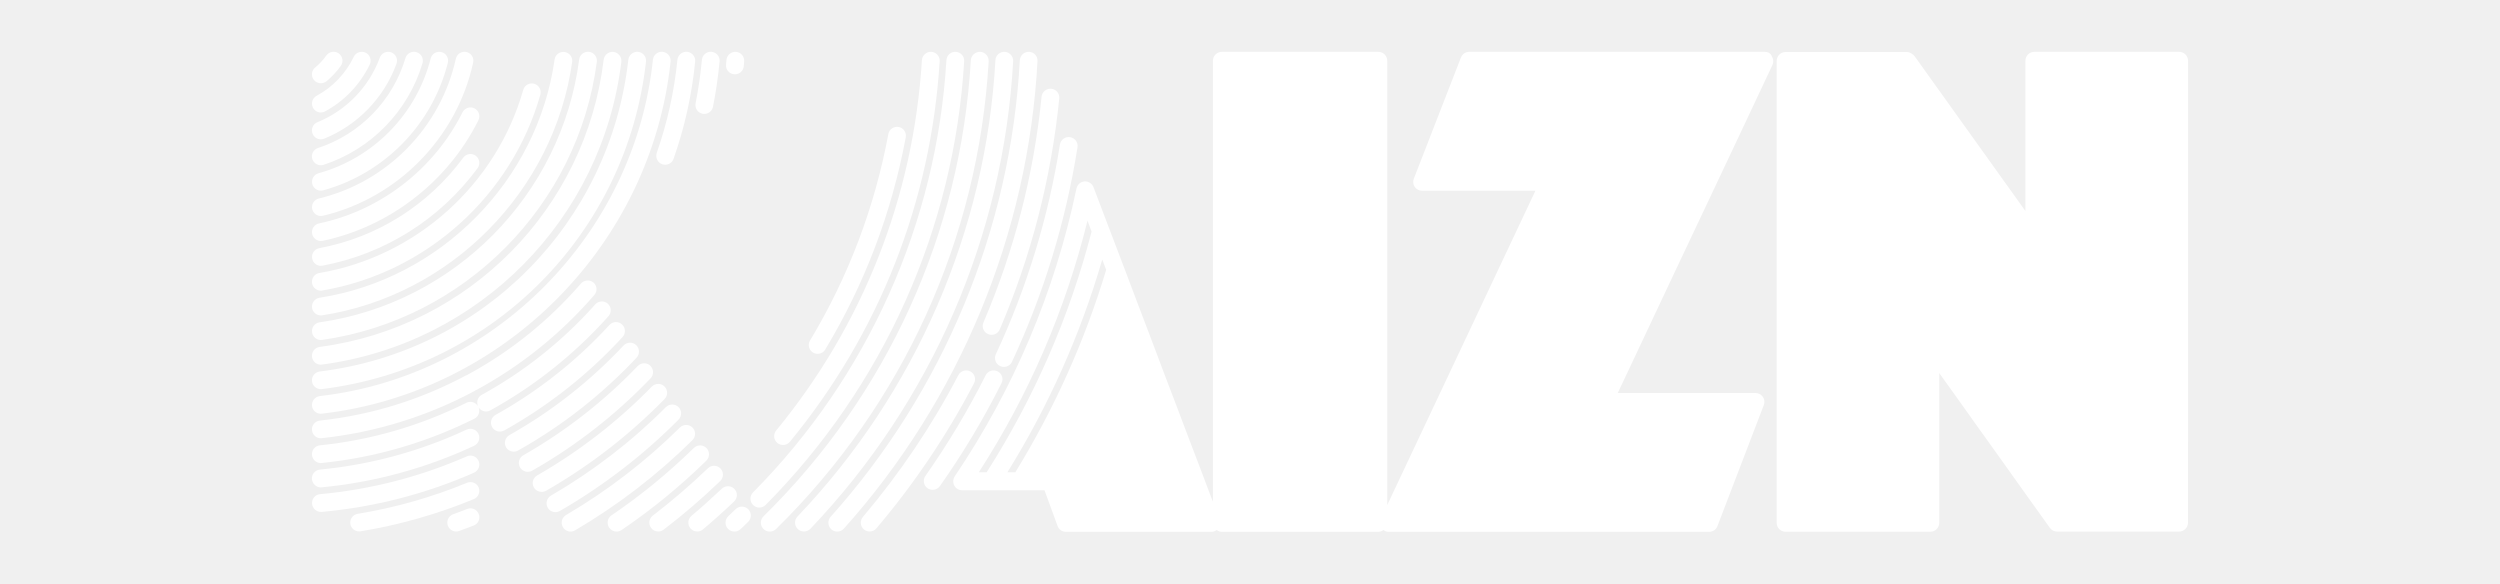
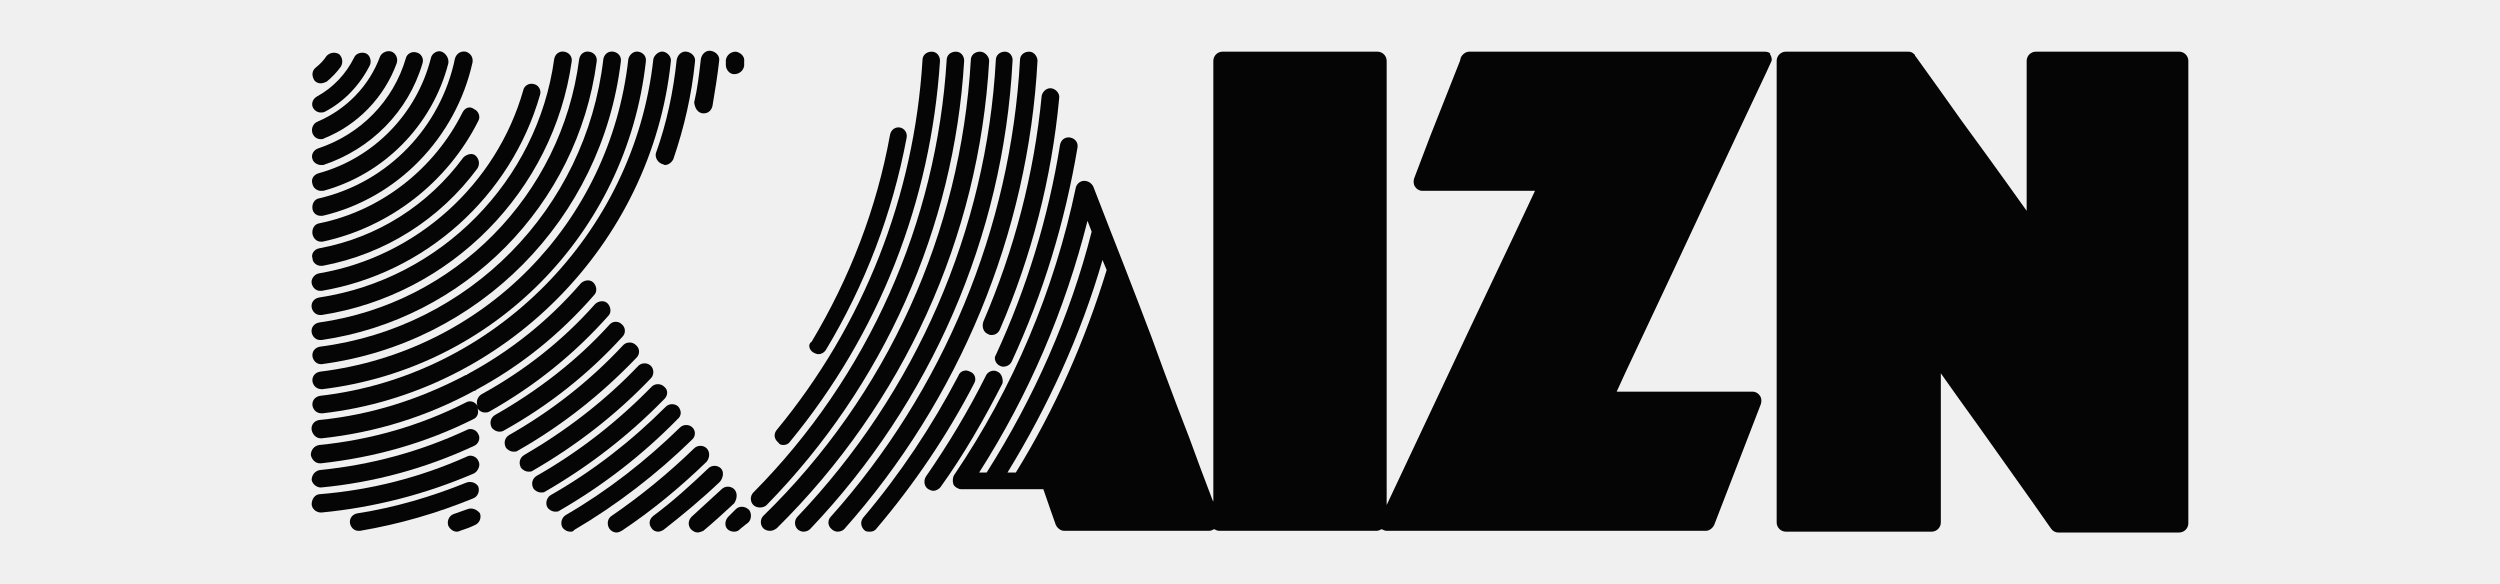
<svg xmlns="http://www.w3.org/2000/svg" version="1.1" id="Layer_1" x="0px" y="0px" viewBox="0 0 300 70" style="enable-background:new 0 0 300 70;" xml:space="preserve">
  <style type="text/css">
- 	.st0{fill:#FFFFFF;}
+ 	.st0{fill:#050505;}
</style>
  <g>
-     <path class="st0" d="M38.5,9.99c0.24,0,0.48-0.08,0.68-0.24C39.82,9.23,40.4,8.6,40.9,7.9c0.34-0.48,0.23-1.14-0.25-1.49   c-0.48-0.34-1.14-0.23-1.49,0.25c-0.39,0.55-0.84,1.03-1.34,1.44c-0.45,0.37-0.52,1.04-0.15,1.5C37.89,9.86,38.2,9.99,38.5,9.99z" />
-     <path class="st0" d="M38.5,13.5c0.17,0,0.34-0.04,0.5-0.13c2.32-1.24,4.22-3.24,5.37-5.63c0.25-0.53,0.03-1.17-0.5-1.42   c-0.53-0.25-1.17-0.03-1.42,0.5C41.5,8.8,39.92,10.46,38,11.49c-0.52,0.28-0.71,0.92-0.44,1.44C37.76,13.29,38.12,13.5,38.5,13.5z" />
-     <path class="st0" d="M38.5,16.72c0.13,0,0.27-0.03,0.4-0.08c4.02-1.63,7.19-4.91,8.68-8.99c0.2-0.55-0.08-1.16-0.63-1.37   c-0.55-0.2-1.16,0.08-1.37,0.63c-1.29,3.52-4.02,6.34-7.48,7.75c-0.55,0.22-0.81,0.84-0.59,1.39   C37.68,16.47,38.08,16.72,38.5,16.72z" />
-     <path class="st0" d="M38.5,19.83c0.11,0,0.22-0.02,0.33-0.05c5.71-1.88,10.15-6.43,11.87-12.19c0.17-0.56-0.15-1.16-0.72-1.33   c-0.56-0.17-1.16,0.15-1.33,0.72c-1.52,5.09-5.44,9.12-10.49,10.78c-0.56,0.18-0.86,0.79-0.68,1.34   C37.64,19.55,38.06,19.83,38.5,19.83z" />
-     <path class="st0" d="M38.22,20.79c-0.57,0.16-0.9,0.74-0.74,1.31c0.13,0.47,0.56,0.78,1.03,0.78c0.09,0,0.19-0.01,0.28-0.04   c7.35-2.03,13.08-7.9,14.95-15.3c0.14-0.57-0.2-1.15-0.77-1.29c-0.57-0.14-1.15,0.2-1.29,0.77C49.99,13.68,44.84,18.96,38.22,20.79   z" />
-     <path class="st0" d="M38.26,23.82c-0.57,0.14-0.93,0.71-0.79,1.28c0.12,0.49,0.55,0.82,1.04,0.82c0.08,0,0.17-0.01,0.25-0.03   c8.98-2.14,16.05-9.36,18.02-18.38c0.13-0.58-0.24-1.14-0.81-1.27c-0.58-0.13-1.14,0.24-1.27,0.81   C52.89,15.28,46.45,21.86,38.26,23.82z" />
-     <path class="st0" d="M55.5,13.48c-3.39,6.79-9.82,11.78-17.22,13.33c-0.58,0.12-0.94,0.69-0.82,1.26c0.11,0.5,0.55,0.85,1.04,0.85   c0.07,0,0.15-0.01,0.22-0.02c8.03-1.69,15.01-7.1,18.69-14.47c0.26-0.53,0.05-1.17-0.48-1.43C56.41,12.74,55.77,12.95,55.5,13.48z" />
-     <path class="st0" d="M38.5,31.9c0.07,0,0.13-0.01,0.2-0.02c7.47-1.41,14.08-5.56,18.61-11.7c0.35-0.47,0.25-1.14-0.22-1.49   c-0.47-0.35-1.14-0.25-1.49,0.22c-4.21,5.71-10.35,9.57-17.29,10.87c-0.58,0.11-0.96,0.67-0.85,1.24C37.55,31.54,38,31.9,38.5,31.9   z" />
-     <path class="st0" d="M38.32,32.76c-0.58,0.1-0.97,0.65-0.87,1.23c0.09,0.52,0.54,0.89,1.05,0.89c0.06,0,0.12,0,0.18-0.02   c12.44-2.12,22.71-11.34,26.16-23.49c0.16-0.57-0.17-1.16-0.73-1.32c-0.57-0.16-1.16,0.17-1.32,0.73   C59.56,22.15,49.96,30.78,38.32,32.76z" />
-     <path class="st0" d="M38.34,35.73c-0.58,0.09-0.98,0.64-0.89,1.22c0.08,0.53,0.54,0.9,1.05,0.9c0.05,0,0.11,0,0.16-0.01   c15.46-2.4,27.8-14.9,30-30.4c0.08-0.58-0.32-1.12-0.91-1.2c-0.58-0.08-1.12,0.32-1.2,0.91C64.49,21.71,52.88,33.47,38.34,35.73z" />
-     <path class="st0" d="M38.35,38.68c-0.58,0.08-0.99,0.62-0.9,1.21c0.08,0.53,0.53,0.91,1.05,0.91c0.05,0,0.1,0,0.15-0.01   c17.16-2.45,30.72-16.18,32.97-33.37c0.08-0.58-0.34-1.12-0.92-1.2c-0.59-0.07-1.12,0.33-1.2,0.92   C67.38,23.39,54.57,36.36,38.35,38.68z" />
-     <path class="st0" d="M38.36,41.63c-0.58,0.08-0.99,0.61-0.92,1.2c0.07,0.54,0.53,0.93,1.05,0.93c0.05,0,0.09,0,0.14-0.01   c18.86-2.5,33.64-17.44,35.93-36.33c0.07-0.58-0.35-1.11-0.93-1.19c-0.57-0.07-1.11,0.34-1.19,0.93   C70.28,25.08,56.26,39.26,38.36,41.63z" />
-     <path class="st0" d="M38.37,44.58c-0.58,0.07-1,0.6-0.93,1.19c0.07,0.54,0.53,0.93,1.06,0.93c0.04,0,0.09,0,0.13-0.01   C59.21,44.15,75.2,28,77.52,7.4c0.07-0.58-0.35-1.11-0.94-1.18C76,6.16,75.47,6.58,75.4,7.16C73.19,26.78,57.96,42.16,38.37,44.58z   " />
-     <path class="st0" d="M38.38,47.53c-0.58,0.07-1,0.6-0.94,1.18c0.06,0.54,0.52,0.94,1.06,0.94c0.04,0,0.08,0,0.12-0.01   c21.93-2.53,39.53-20.3,41.85-42.25c0.06-0.59-0.36-1.11-0.95-1.17c-0.59-0.06-1.11,0.36-1.17,0.95   C76.14,28.14,59.33,45.11,38.38,47.53z" />
-     <path class="st0" d="M79.47,19.71c0.12,0.04,0.24,0.06,0.35,0.06c0.44,0,0.85-0.27,1.01-0.71c1.33-3.79,2.2-7.71,2.59-11.67   c0.06-0.59-0.37-1.11-0.96-1.17c-0.6-0.06-1.11,0.37-1.17,0.96c-0.38,3.79-1.21,7.55-2.48,11.17   C78.62,18.91,78.91,19.51,79.47,19.71z" />
-     <path class="st0" d="M69.71,34.03c-3.87,4.46-8.43,8.14-13.57,10.92c-0.03,0.02-0.05,0.04-0.08,0.06   c-0.04,0.02-0.08,0.02-0.12,0.03c-5.47,2.93-11.38,4.76-17.56,5.43c-0.58,0.06-1.01,0.59-0.94,1.17c0.06,0.55,0.52,0.95,1.06,0.95   c0.04,0,0.08,0,0.12-0.01c6.46-0.7,12.63-2.61,18.34-5.67c0.02-0.01,0.04-0.03,0.06-0.05c0.05-0.02,0.1-0.03,0.14-0.06   c5.36-2.91,10.13-6.74,14.16-11.4c0.39-0.44,0.34-1.12-0.11-1.5C70.77,33.54,70.1,33.58,69.71,34.03z" />
-     <path class="st0" d="M73.02,37.94c0.39-0.44,0.35-1.11-0.09-1.5c-0.44-0.39-1.11-0.35-1.5,0.09c-3.91,4.38-8.5,8.04-13.62,10.85   c-0.49,0.27-0.67,0.86-0.45,1.37c-0.28-0.47-0.88-0.67-1.38-0.42c-5.54,2.76-11.46,4.48-17.59,5.11c-0.59,0.06-1.01,0.58-0.95,1.17   c0.06,0.55,0.52,0.96,1.06,0.96c0.04,0,0.07,0,0.11-0.01c6.38-0.65,12.55-2.44,18.32-5.32c0.5-0.25,0.71-0.84,0.5-1.35   c0.2,0.31,0.54,0.49,0.89,0.49c0.17,0,0.35-0.04,0.51-0.13C64.17,46.3,68.94,42.5,73.02,37.94z" />
-     <path class="st0" d="M84.31,13.65c0.07,0.01,0.14,0.02,0.21,0.02c0.5,0,0.94-0.35,1.04-0.86c0.35-1.77,0.62-3.6,0.79-5.43   c0.06-0.59-0.38-1.11-0.96-1.16c-0.59-0.06-1.11,0.38-1.16,0.96c-0.17,1.76-0.42,3.52-0.76,5.22   C83.36,12.98,83.73,13.54,84.31,13.65z" />
-     <path class="st0" d="M74.71,40.44c0.4-0.43,0.37-1.11-0.07-1.51c-0.43-0.4-1.11-0.37-1.51,0.07c-3.95,4.31-8.55,7.94-13.67,10.79   c-0.51,0.29-0.7,0.93-0.41,1.45c0.19,0.35,0.56,0.55,0.93,0.55c0.18,0,0.35-0.04,0.52-0.13C65.82,48.69,70.6,44.92,74.71,40.44z" />
-     <path class="st0" d="M88.08,8.91c0.04,0,0.07,0.01,0.11,0.01c0.54,0,1-0.41,1.06-0.96c0.01-0.12,0.02-0.23,0.03-0.35l0.02-0.23   c0.05-0.59-0.38-1.1-0.97-1.16c-0.58-0.04-1.1,0.38-1.16,0.97l-0.04,0.56C87.06,8.33,87.49,8.85,88.08,8.91z" />
-     <path class="st0" d="M38.5,58.49c0.03,0,0.07,0,0.1-0.01c6.35-0.61,12.51-2.29,18.3-4.99c0.53-0.25,0.76-0.88,0.52-1.42   c-0.25-0.53-0.88-0.76-1.42-0.52c-5.57,2.6-11.5,4.21-17.61,4.8c-0.59,0.06-1.01,0.58-0.96,1.16C37.5,58.07,37.96,58.49,38.5,58.49   z" />
-     <path class="st0" d="M57.43,55.31c-0.24-0.54-0.86-0.79-1.4-0.55c-5.6,2.45-11.53,3.98-17.62,4.54c-0.59,0.05-1.02,0.57-0.96,1.16   c0.05,0.55,0.52,0.97,1.06,0.97c0.03,0,0.07,0,0.1,0c6.33-0.58,12.48-2.16,18.28-4.71C57.42,56.47,57.67,55.85,57.43,55.31z" />
-     <path class="st0" d="M76.39,42.92c0.4-0.43,0.38-1.1-0.05-1.51c-0.43-0.4-1.1-0.38-1.51,0.05c-4.01,4.27-8.61,7.89-13.7,10.75   c-0.51,0.29-0.69,0.94-0.41,1.45c0.2,0.35,0.56,0.54,0.93,0.54c0.18,0,0.36-0.04,0.52-0.14C67.45,51.1,72.23,47.35,76.39,42.92z" />
-     <path class="st0" d="M56.05,57.93c-4.21,1.74-8.62,2.99-13.13,3.73c-0.58,0.1-0.97,0.64-0.88,1.22c0.09,0.52,0.54,0.89,1.05,0.89   c0.06,0,0.11,0,0.17-0.01c4.67-0.77,9.25-2.07,13.6-3.87c0.54-0.22,0.8-0.85,0.58-1.39C57.22,57.97,56.59,57.71,56.05,57.93z" />
-     <path class="st0" d="M78.07,45.4c0.41-0.43,0.39-1.1-0.03-1.51c-0.42-0.41-1.1-0.39-1.51,0.03c-4.04,4.22-8.66,7.82-13.73,10.71   c-0.51,0.29-0.69,0.94-0.4,1.45c0.2,0.34,0.56,0.54,0.93,0.54c0.18,0,0.36-0.04,0.53-0.14C69.1,53.5,73.88,49.77,78.07,45.4z" />
-     <path class="st0" d="M56.07,61.07c-0.56,0.22-1.12,0.44-1.69,0.64c-0.55,0.2-0.84,0.81-0.64,1.36c0.16,0.44,0.57,0.71,1,0.71   c0.12,0,0.24-0.02,0.36-0.06c0.59-0.21,1.17-0.44,1.75-0.66c0.55-0.21,0.82-0.83,0.6-1.38C57.23,61.13,56.62,60.86,56.07,61.07z" />
-     <path class="st0" d="M79.73,46.37c-0.42-0.41-1.09-0.4-1.51,0.02c-4.07,4.17-8.7,7.76-13.76,10.66c-0.51,0.29-0.69,0.94-0.39,1.45   c0.2,0.34,0.56,0.53,0.93,0.53c0.18,0,0.36-0.05,0.53-0.14c5.23-3,10.02-6.71,14.23-11.02C80.16,47.46,80.15,46.78,79.73,46.37z" />
-     <path class="st0" d="M81.42,48.85c-0.42-0.41-1.09-0.41-1.51,0c-4.09,4.11-8.73,7.68-13.79,10.62c-0.51,0.29-0.68,0.95-0.39,1.46   c0.2,0.34,0.56,0.53,0.92,0.53c0.18,0,0.36-0.05,0.53-0.14c5.23-3.03,10.02-6.71,14.24-10.96C81.84,49.94,81.84,49.26,81.42,48.85z   " />
-     <path class="st0" d="M83.1,51.31c-0.41-0.42-1.09-0.42-1.51-0.01c-4.08,4.04-8.67,7.57-13.66,10.5c-0.51,0.3-0.68,0.95-0.38,1.46   c0.2,0.34,0.55,0.53,0.92,0.53c0.18,0,0.37-0.05,0.54-0.15c5.14-3.02,9.87-6.66,14.08-10.82C83.51,52.4,83.52,51.73,83.1,51.31z" />
-     <path class="st0" d="M84.78,53.77c-0.41-0.42-1.09-0.43-1.51-0.02c-3.08,3.01-6.41,5.73-9.89,8.09c-0.49,0.33-0.61,0.99-0.28,1.48   c0.21,0.3,0.54,0.47,0.88,0.47c0.21,0,0.41-0.06,0.6-0.18c3.58-2.43,7.01-5.23,10.18-8.33C85.18,54.86,85.19,54.19,84.78,53.77z" />
-     <path class="st0" d="M97.57,42.31c0.17,0.1,0.36,0.15,0.55,0.15c0.36,0,0.71-0.18,0.91-0.52c4.73-7.85,7.98-16.42,9.66-25.46   c0.11-0.58-0.27-1.14-0.85-1.24c-0.58-0.11-1.14,0.27-1.24,0.85c-1.64,8.8-4.8,17.13-9.39,24.76   C96.9,41.35,97.06,42.01,97.57,42.31z" />
-     <path class="st0" d="M86.46,56.22c-0.41-0.42-1.08-0.44-1.51-0.03c-2.12,2.04-4.35,3.95-6.61,5.68c-0.47,0.36-0.56,1.02-0.2,1.49   c0.21,0.28,0.53,0.42,0.85,0.42c0.22,0,0.45-0.07,0.64-0.22c2.33-1.77,4.62-3.74,6.8-5.84C86.85,57.32,86.86,56.64,86.46,56.22z" />
-     <path class="st0" d="M93.97,53.4c0.31,0,0.61-0.13,0.82-0.39c10.71-13.03,16.93-28.82,17.97-45.66c0.04-0.59-0.41-1.09-1-1.13   c-0.57-0.04-1.09,0.41-1.13,1c-1.02,16.39-7.06,31.76-17.49,44.44c-0.37,0.45-0.31,1.13,0.15,1.5   C93.49,53.32,93.73,53.4,93.97,53.4z" />
-     <path class="st0" d="M88.13,58.68c-0.4-0.43-1.08-0.44-1.51-0.04c-1.28,1.21-2.47,2.28-3.64,3.26c-0.45,0.38-0.51,1.05-0.13,1.5   c0.21,0.25,0.51,0.38,0.82,0.38c0.24,0,0.48-0.08,0.68-0.25c1.21-1.01,2.43-2.11,3.74-3.35C88.52,59.78,88.54,59.1,88.13,58.68z" />
-     <path class="st0" d="M115.7,7.35c0.04-0.59-0.41-1.09-1-1.13c-0.59-0.04-1.09,0.41-1.13,1c-1.17,19.53-9.41,37.95-23.21,51.87   c-0.41,0.42-0.41,1.09,0.01,1.51c0.21,0.21,0.48,0.31,0.75,0.31c0.27,0,0.55-0.11,0.76-0.32C106.04,46.3,114.5,27.39,115.7,7.35z" />
-     <path class="st0" d="M88.3,61.08l-0.39,0.37c-0.17,0.16-0.33,0.32-0.5,0.48c-0.43,0.4-0.47,1.07-0.07,1.51   c0.21,0.23,0.5,0.35,0.79,0.35c0.26,0,0.51-0.09,0.72-0.28c0.19-0.17,0.37-0.35,0.55-0.52l0.36-0.35c0.43-0.4,0.45-1.08,0.05-1.51   C89.4,60.7,88.73,60.68,88.3,61.08z" />
-     <path class="st0" d="M117.63,6.22c-0.57-0.03-1.09,0.42-1.13,1c-1.19,20.72-10.03,40.16-24.88,54.74   c-0.42,0.41-0.43,1.09-0.01,1.51c0.21,0.21,0.48,0.32,0.76,0.32c0.27,0,0.54-0.1,0.75-0.3c15.23-14.95,24.29-34.89,25.52-56.13   C118.67,6.76,118.22,6.25,117.63,6.22z" />
-     <path class="st0" d="M120.57,6.22c-0.59-0.03-1.09,0.42-1.12,1c-1.14,20.44-9.57,39.89-23.75,54.76c-0.41,0.43-0.39,1.1,0.04,1.51   c0.21,0.2,0.47,0.29,0.74,0.29c0.28,0,0.56-0.11,0.77-0.33c14.53-15.24,23.17-35.16,24.33-56.11   C121.6,6.75,121.15,6.25,120.57,6.22z" />
-     <path class="st0" d="M123.5,6.22c-0.58-0.03-1.09,0.42-1.12,1.01c-1.09,20.22-9.15,39.67-22.7,54.78   c-0.39,0.44-0.36,1.11,0.08,1.51c0.2,0.18,0.46,0.27,0.71,0.27c0.29,0,0.58-0.12,0.79-0.35c13.87-15.47,22.13-35.39,23.24-56.09   C124.54,6.75,124.09,6.25,123.5,6.22z" />
-     <path class="st0" d="M118.57,40.09c0.14,0.06,0.28,0.09,0.42,0.09c0.41,0,0.81-0.24,0.98-0.65c3.78-8.82,6.18-18.14,7.14-27.71   c0.06-0.59-0.37-1.11-0.95-1.17c-0.58-0.06-1.11,0.37-1.17,0.95c-0.93,9.35-3.28,18.46-6.97,27.08   C117.77,39.23,118.02,39.86,118.57,40.09z" />
-     <path class="st0" d="M116.44,44.57c-0.52-0.27-1.17-0.07-1.44,0.45c-3.16,6.06-7.02,11.78-11.45,17.01   c-0.38,0.45-0.33,1.12,0.12,1.5c0.2,0.17,0.45,0.25,0.69,0.25c0.3,0,0.6-0.13,0.81-0.38c4.54-5.35,8.48-11.2,11.71-17.4   C117.16,45.49,116.96,44.84,116.44,44.57z" />
-     <path class="st0" d="M119.71,44.56c-0.53-0.26-1.17-0.05-1.43,0.47c-2.1,4.19-4.54,8.25-7.23,12.08c-0.34,0.48-0.22,1.15,0.26,1.48   c0.19,0.13,0.4,0.19,0.61,0.19c0.34,0,0.66-0.16,0.87-0.45c2.76-3.92,5.25-8.07,7.39-12.35C120.45,45.47,120.24,44.83,119.71,44.56   z" />
-     <path class="st0" d="M120.02,43.93c0.15,0.07,0.3,0.1,0.45,0.1c0.4,0,0.79-0.23,0.97-0.62c3.81-8.17,6.45-16.83,7.86-25.73   c0.09-0.58-0.3-1.13-0.89-1.22c-0.57-0.09-1.13,0.3-1.22,0.89c-1.38,8.7-3.96,17.17-7.69,25.16   C119.25,43.05,119.48,43.68,120.02,43.93z" />
-     <path class="st0" d="M211.79,6.22h-0.47c-0.01,0-0.01,0-0.02,0h-2.91h-2.93h-2.93h-2.93h-2.92h-2.93h-2.93h-2.93h-2.93h-2.93h-2.93   h-2.79c-0.44,0-0.83,0.27-0.99,0.67l-0.15,0.37c0,0,0,0,0,0.01c0,0,0,0,0,0l-3.56,9.15c0,0,0,0,0,0.01l-1.95,5.01   c-0.13,0.33-0.09,0.7,0.11,0.99c0.2,0.29,0.53,0.46,0.88,0.46h1.31c0.01,0,0.01,0,0.02,0h2.96h2.95h2.96h2.95h0.45l-2.43,5.15   l-5.56,11.8l-9.79,20.76V57.1c0,0,0-0.01,0-0.01V48.9v-9.75V25.96V7.29c0-0.59-0.48-1.07-1.07-1.07h-0.96h-2.93h-2.93h-2.93h-2.93   h-2.92h-2.91c-0.01,0-0.01,0-0.02,0h-0.25c-0.59,0-1.07,0.48-1.07,1.07v4.18c0,0.01,0,0.01,0,0.02v18.48v10.57v8.35v7.25v4.06   l-0.07-0.17c0-0.01-0.01-0.01-0.01-0.02l-1.39-3.68c0,0,0,0,0,0c0,0,0,0,0,0l-1.44-3.77c0,0,0,0,0,0l-1.46-3.86c0,0,0,0,0,0   c0,0,0,0,0,0l-1.51-3.96c0,0,0,0,0,0l-1.54-4.09c0,0,0,0,0,0c0,0,0,0,0,0l-1.61-4.23c0,0,0,0,0,0l-1.67-4.42   c0-0.01-0.01-0.01-0.01-0.02l-1.75-4.6c0-0.01-0.01-0.01-0.01-0.02l-1.86-4.9c-0.17-0.44-0.61-0.72-1.08-0.69   c-0.47,0.04-0.86,0.38-0.96,0.84c-2.6,12.41-7.52,24.04-14.61,34.55c-0.22,0.33-0.24,0.75-0.06,1.1c0.18,0.35,0.55,0.57,0.94,0.57   h3.5c0,0,0.01,0,0.01,0h3.46c0,0,0.01,0,0.01,0h2.91l0.94,2.57c0,0,0,0,0,0c0,0,0,0,0,0l0.63,1.72c0.15,0.42,0.55,0.7,1,0.7h1.75   h3.45h3.4h3.38h3.34c0,0,0.01,0,0.01,0h2.13c0.23,0,0.45-0.08,0.63-0.22c0.18,0.13,0.38,0.22,0.61,0.22h3.26h3.29h3.26h3.26h3.22   c0,0,0.01,0,0.01,0h2.48c0.23,0,0.44-0.09,0.62-0.22c0.18,0.14,0.4,0.22,0.63,0.22h2.71h3.2h3.2h3.16h3.16h3.15h3.14h3.13h3.13   h3.13h3.11h3.09c0,0,0.01,0,0.01,0h1.14c0.44,0,0.84-0.27,0.99-0.68l5.57-14.54c0.13-0.33,0.08-0.7-0.12-0.98   c-0.2-0.29-0.53-0.46-0.88-0.46h-2.24c0,0-0.01,0-0.01,0h-3.04h-3.03h-3.04h-3.04h-2.13l1.14-2.41c0,0,0,0,0,0l5.58-11.85   c0,0,0,0,0,0l4.33-9.16c0,0,0,0,0,0l3.71-7.86l3.29-6.99c0,0,0,0,0,0l0.51-1.09c0.16-0.33,0.13-0.72-0.06-1.02   C212.5,6.4,212.16,6.22,211.79,6.22z M120.89,56.67c4.95-7.98,8.77-16.54,11.38-25.53l0.47,1.24c-2.56,8.52-6.23,16.69-10.9,24.29   H120.89z M130.5,26.48l0.49,1.31c-2.65,10.24-6.89,19.95-12.59,28.88h-0.94C123.47,47.35,127.85,37.22,130.5,26.48z" />
-     <path class="st0" d="M261.5,6.22h-0.42h-2.92h-2.93h-2.93h-2.92h-2.93h-2.33c-0.59,0-1.07,0.48-1.07,1.07v18.03l-2.5-3.49   c0,0,0,0,0,0l-2.61-3.65c0,0,0,0,0,0l-2.68-3.74c0,0,0,0,0,0l-2.72-3.8c0,0,0,0,0,0l-2.78-3.89c-0.02-0.03-0.05-0.05-0.08-0.08   c-0.01-0.02-0.02-0.05-0.04-0.06c-0.03-0.03-0.07-0.05-0.1-0.07c-0.01-0.01-0.02-0.02-0.04-0.03c-0.19-0.16-0.42-0.27-0.68-0.27   h-2.87h-2.93h-2.93h-2.92h-2.9c-0.59,0-1.07,0.48-1.07,1.07v28.08v13.71v10.59v3.05c0,0.59,0.48,1.07,1.07,1.07h2.09h3.08h3.08   h3.08h3.07h2.97c0.59,0,1.07-0.48,1.07-1.07V51.99v-7.22l2.2,3.07c0,0,0,0,0,0l2.28,3.2c0,0,0,0,0,0c0,0,0,0,0,0l2.25,3.14   c0,0,0,0,0,0l2.23,3.13c0,0,0,0,0,0c0,0,0,0,0,0l2.2,3.08c0,0,0,0,0,0l2.11,2.95c0.2,0.28,0.52,0.45,0.87,0.45h0.12h3.04h3.03h3.04   h3.03c0,0,0.01,0,0.01,0h2.37c0.59,0,1.07-0.48,1.07-1.07V53c0-0.02,0.01-0.03,0.01-0.05v-16V7.29   C262.56,6.7,262.09,6.22,261.5,6.22z" />
+     <path class="st0" d="M38.5,10c0.2,0,0.5-0.1,0.7-0.2c0.6-0.5,1.2-1.1,1.7-1.8c0.3-0.5,0.2-1.1-0.2-1.5c-0.5-0.3-1.1-0.2-1.5,0.2   c-0.4,0.6-0.8,1-1.3,1.4s-0.5,1-0.2,1.5C37.9,9.9,38.2,10,38.5,10z" />
+     <path class="st0" d="M38.5,13.5c0.2,0,0.3,0,0.5-0.1c2.3-1.2,4.2-3.2,5.4-5.6c0.2-0.5,0-1.2-0.5-1.4s-1.2,0-1.4,0.5   c-1,2-2.5,3.6-4.5,4.7c-0.5,0.3-0.7,0.9-0.4,1.4C37.8,13.3,38.1,13.5,38.5,13.5z" />
+     <path class="st0" d="M38.5,16.7c0.1,0,0.3,0,0.4-0.1c4-1.6,7.2-4.9,8.7-9C47.8,7,47.5,6.4,47,6.2c-0.5-0.2-1.2,0.1-1.4,0.6   c-1.3,3.5-4,6.3-7.5,7.8c-0.5,0.2-0.8,0.8-0.6,1.4C37.7,16.5,38.1,16.7,38.5,16.7z" />
+     <path class="st0" d="M38.5,19.8c0.1,0,0.2,0,0.3,0c5.7-1.9,10.2-6.4,11.9-12.2C50.9,7,50.5,6.4,50,6.3c-0.6-0.2-1.2,0.2-1.3,0.7   c-1.5,5.1-5.4,9.1-10.5,10.8c-0.6,0.2-0.9,0.8-0.7,1.3C37.6,19.5,38.1,19.8,38.5,19.8z" />
+     <path class="st0" d="M38.2,20.8c-0.6,0.2-0.9,0.7-0.7,1.3c0.1,0.5,0.6,0.8,1,0.8c0.1,0,0.2,0,0.3,0c7.3-2,13.1-7.9,15-15.3   C53.9,7,53.5,6.4,53,6.2S51.8,6.4,51.7,7C50,13.7,44.8,19,38.2,20.8z" />
+     <path class="st0" d="M38.3,23.8c-0.6,0.1-0.9,0.7-0.8,1.3c0.1,0.5,0.5,0.8,1,0.8c0.1,0,0.2,0,0.2,0c9-2.1,16-9.4,18-18.4   c0.1-0.6-0.2-1.1-0.8-1.3c-0.6-0.1-1.1,0.2-1.3,0.8C52.9,15.3,46.5,21.9,38.3,23.8z" />
+     <path class="st0" d="M55.5,13.5c-3.4,6.8-9.8,11.8-17.2,13.3c-0.6,0.1-0.9,0.7-0.8,1.3c0.1,0.5,0.5,0.9,1,0.9c0.1,0,0.2,0,0.2,0   c8-1.7,15-7.1,18.7-14.5c0.3-0.5,0-1.2-0.5-1.4C56.4,12.7,55.8,12.9,55.5,13.5z" />
+     <path class="st0" d="M38.5,31.9c0.1,0,0.1,0,0.2,0c7.5-1.4,14.1-5.6,18.6-11.7c0.3-0.5,0.2-1.1-0.2-1.5s-1.1-0.2-1.5,0.2   c-4.2,5.7-10.3,9.6-17.3,10.9c-0.6,0.1-1,0.7-0.8,1.2C37.5,31.5,38,31.9,38.5,31.9z" />
+     <path class="st0" d="M38.3,32.8c-0.6,0.1-1,0.7-0.9,1.2s0.5,0.9,1,0.9c0.1,0,0.1,0,0.2,0C51,32.8,61.3,23.6,64.8,11.4   c0.2-0.6-0.2-1.2-0.7-1.3c-0.6-0.2-1.2,0.2-1.3,0.7C59.6,22.1,50,30.8,38.3,32.8z" />
+     <path class="st0" d="M38.3,35.7c-0.6,0.1-1,0.6-0.9,1.2c0.1,0.5,0.5,0.9,1,0.9c0,0,0.1,0,0.2,0c15.5-2.4,27.8-14.9,30-30.4   c0.1-0.6-0.3-1.1-0.9-1.2s-1.1,0.3-1.2,0.9C64.5,21.7,52.9,33.5,38.3,35.7z" />
+     <path class="st0" d="M38.3,38.7c-0.6,0.1-1,0.6-0.9,1.2c0.1,0.5,0.5,0.9,1,0.9c0,0,0.1,0,0.2,0c17.2-2.5,30.7-16.2,33-33.4   c0.1-0.6-0.3-1.1-0.9-1.2s-1.1,0.3-1.2,0.9C67.4,23.4,54.6,36.4,38.3,38.7z" />
+     <path class="st0" d="M38.4,41.6c-0.6,0.1-1,0.6-0.9,1.2c0.1,0.5,0.5,0.9,1,0.9h0.1c18.9-2.5,33.6-17.4,35.9-36.3   c0.1-0.6-0.3-1.1-0.9-1.2s-1.1,0.3-1.2,0.9C70.3,25.1,56.3,39.3,38.4,41.6z" />
+     <path class="st0" d="M38.4,44.6c-0.6,0.1-1,0.6-0.9,1.2c0.1,0.5,0.5,0.9,1.1,0.9h0.1C59.2,44.2,75.2,28,77.5,7.4   c0.1-0.6-0.3-1.1-0.9-1.2c-0.6-0.1-1.1,0.4-1.2,0.9C73.2,26.8,58,42.2,38.4,44.6z" />
+     <path class="st0" d="M38.4,47.5c-0.6,0.1-1,0.6-0.9,1.2c0.1,0.5,0.5,0.9,1.1,0.9h0.1c21.9-2.5,39.5-20.3,41.8-42.2   c0.1-0.6-0.4-1.1-0.9-1.2s-1.1,0.4-1.2,0.9C76.1,28.1,59.3,45.1,38.4,47.5z" />
+     <path class="st0" d="M79.5,19.7c0.1,0,0.2,0.1,0.3,0.1c0.4,0,0.8-0.3,1-0.7c1.3-3.8,2.2-7.7,2.6-11.7c0.1-0.6-0.4-1.1-1-1.2   s-1.1,0.4-1.2,1c-0.4,3.8-1.2,7.6-2.5,11.2C78.6,18.9,78.9,19.5,79.5,19.7z" />
+     <path class="st0" d="M69.7,34c-3.9,4.5-8.4,8.1-13.6,10.9c0,0,0,0-0.1,0.1h-0.1c-5.5,2.9-11.4,4.8-17.6,5.4c-0.6,0.1-1,0.6-0.9,1.2   c0.1,0.5,0.5,1,1.1,1h0.1c6.5-0.7,12.6-2.6,18.3-5.7c0,0,0,0,0.1,0c0,0,0.1,0,0.1-0.1c5.4-2.9,10.1-6.7,14.2-11.4   c0.4-0.4,0.3-1.1-0.1-1.5C70.8,33.5,70.1,33.6,69.7,34z" />
+     <path class="st0" d="M73,37.9c0.4-0.4,0.3-1.1-0.1-1.5s-1.1-0.3-1.5,0.1c-3.9,4.4-8.5,8-13.6,10.8c-0.5,0.3-0.7,0.9-0.5,1.4   c-0.3-0.5-0.9-0.7-1.4-0.4c-5.5,2.8-11.5,4.5-17.6,5.1c-0.6,0.1-1,0.6-1,1.2c0.1,0.5,0.5,1,1.1,1h0.1c6.4-0.7,12.5-2.4,18.3-5.3   c0.5-0.2,0.7-0.8,0.5-1.3c0.2,0.3,0.5,0.5,0.9,0.5c0.2,0,0.3,0,0.5-0.1C64.2,46.3,68.9,42.5,73,37.9z" />
+     <path class="st0" d="M84.3,13.6c0.1,0,0.1,0,0.2,0c0.5,0,0.9-0.4,1-0.9c0.3-1.8,0.6-3.6,0.8-5.4c0.1-0.6-0.4-1.1-1-1.2   c-0.6-0.1-1.1,0.4-1.2,1c-0.2,1.8-0.4,3.5-0.8,5.2C83.4,13,83.7,13.5,84.3,13.6z" />
+     <path class="st0" d="M74.7,40.4c0.4-0.4,0.4-1.1-0.1-1.5c-0.4-0.4-1.1-0.4-1.5,0.1c-3.9,4.3-8.6,7.9-13.7,10.8   c-0.5,0.3-0.7,0.9-0.4,1.5c0.2,0.3,0.6,0.5,0.9,0.5c0.2,0,0.3,0,0.5-0.1C65.8,48.7,70.6,44.9,74.7,40.4z" />
+     <path class="st0" d="M88.1,8.9L88.1,8.9c0.6,0,1.1-0.4,1.2-1c0-0.1,0-0.2,0-0.3V7.4c0.1-0.6-0.4-1.1-1-1.2c-0.6,0-1.1,0.4-1.2,1   v0.6C87.1,8.3,87.5,8.9,88.1,8.9z" />
+     <path class="st0" d="M38.5,58.5C38.5,58.5,38.6,58.5,38.5,58.5c6.4-0.6,12.6-2.3,18.4-5c0.5-0.2,0.8-0.9,0.5-1.4   c-0.2-0.5-0.9-0.8-1.4-0.5c-5.6,2.6-11.5,4.2-17.6,4.8c-0.6,0.1-1,0.6-1,1.2C37.5,58.1,38,58.5,38.5,58.5z" />
+     <path class="st0" d="M57.4,55.3c-0.2-0.5-0.9-0.8-1.4-0.5c-5.6,2.5-11.5,4-17.6,4.5c-0.6,0-1,0.6-1,1.2c0,0.5,0.5,1,1.1,1h0.1   c6.3-0.6,12.5-2.2,18.3-4.7C57.4,56.5,57.7,55.8,57.4,55.3z" />
+     <path class="st0" d="M76.4,42.9c0.4-0.4,0.4-1.1-0.1-1.5c-0.4-0.4-1.1-0.4-1.5,0c-4,4.3-8.6,7.9-13.7,10.8   c-0.5,0.3-0.7,0.9-0.4,1.5c0.2,0.3,0.6,0.5,0.9,0.5c0.2,0,0.4,0,0.5-0.1C67.4,51.1,72.2,47.3,76.4,42.9z" />
+     <path class="st0" d="M56,57.9c-4.2,1.7-8.6,3-13.1,3.7c-0.6,0.1-1,0.6-0.9,1.2c0.1,0.5,0.5,0.9,1,0.9c0.1,0,0.1,0,0.2,0   c4.7-0.8,9.2-2.1,13.6-3.9c0.5-0.2,0.8-0.8,0.6-1.4C57.2,58,56.6,57.7,56,57.9z" />
+     <path class="st0" d="M78.1,45.4c0.4-0.4,0.4-1.1,0-1.5s-1.1-0.4-1.5,0c-4,4.2-8.7,7.8-13.7,10.7c-0.5,0.3-0.7,0.9-0.4,1.5   c0.2,0.3,0.6,0.5,0.9,0.5c0.2,0,0.4,0,0.5-0.1C69.1,53.5,73.9,49.8,78.1,45.4z" />
+     <path class="st0" d="M56.1,61.1c-0.6,0.2-1.1,0.4-1.7,0.6c-0.5,0.2-0.8,0.8-0.6,1.4c0.2,0.4,0.6,0.7,1,0.7c0.1,0,0.2,0,0.4-0.1   c0.6-0.2,1.2-0.4,1.8-0.7c0.5-0.2,0.8-0.8,0.6-1.4C57.2,61.1,56.6,60.9,56.1,61.1z" />
+     <path class="st0" d="M79.7,46.4c-0.4-0.4-1.1-0.4-1.5,0c-4.1,4.2-8.7,7.8-13.8,10.7c-0.5,0.3-0.7,0.9-0.4,1.5   c0.2,0.3,0.6,0.5,0.9,0.5c0.2,0,0.4,0,0.5-0.1c5.2-3,10-6.7,14.2-11C80.2,47.5,80.2,46.8,79.7,46.4z" />
+     <path class="st0" d="M81.4,48.8c-0.4-0.4-1.1-0.4-1.5,0c-4.1,4.1-8.7,7.7-13.8,10.6c-0.5,0.3-0.7,1-0.4,1.5   c0.2,0.3,0.6,0.5,0.9,0.5c0.2,0,0.4,0,0.5-0.1c5.2-3,10-6.7,14.2-11C81.8,49.9,81.8,49.3,81.4,48.8z" />
+     <path class="st0" d="M83.1,51.3c-0.4-0.4-1.1-0.4-1.5,0c-4.1,4-8.7,7.6-13.7,10.5c-0.5,0.3-0.7,1-0.4,1.5c0.2,0.3,0.6,0.5,0.9,0.5   c0.2,0,0.4,0,0.5-0.2c5.1-3,9.9-6.7,14.1-10.8C83.5,52.4,83.5,51.7,83.1,51.3z" />
+     <path class="st0" d="M84.8,53.8c-0.4-0.4-1.1-0.4-1.5,0c-3.1,3-6.4,5.7-9.9,8.1c-0.5,0.3-0.6,1-0.3,1.5c0.2,0.3,0.5,0.5,0.9,0.5   c0.2,0,0.4-0.1,0.6-0.2c3.6-2.4,7-5.2,10.2-8.3C85.2,54.9,85.2,54.2,84.8,53.8z" />
+     <path class="st0" d="M97.6,42.3c0.2,0.1,0.4,0.2,0.6,0.2c0.4,0,0.7-0.2,0.9-0.5c4.7-7.8,8-16.4,9.7-25.5c0.1-0.6-0.3-1.1-0.8-1.2   c-0.6-0.1-1.1,0.3-1.2,0.9C105.2,25,102,33.3,97.4,41C96.9,41.3,97.1,42,97.6,42.3z" />
+     <path class="st0" d="M86.5,56.2c-0.4-0.4-1.1-0.4-1.5,0c-2.1,2-4.3,4-6.6,5.7c-0.5,0.4-0.6,1-0.2,1.5c0.2,0.3,0.5,0.4,0.8,0.4   c0.2,0,0.4-0.1,0.6-0.2c2.3-1.8,4.6-3.7,6.8-5.8C86.8,57.3,86.9,56.6,86.5,56.2z" />
+     <path class="st0" d="M94,53.4c0.3,0,0.6-0.1,0.8-0.4c10.7-13,16.9-28.8,18-45.7c0-0.6-0.4-1.1-1-1.1s-1.1,0.4-1.1,1   c-1,16.4-7.1,31.8-17.5,44.4c-0.4,0.5-0.3,1.1,0.2,1.5C93.5,53.3,93.7,53.4,94,53.4z" />
+     <path class="st0" d="M88.1,58.7c-0.4-0.4-1.1-0.4-1.5,0C85.3,59.9,84.1,61,83,62c-0.4,0.4-0.5,1-0.1,1.5c0.2,0.2,0.5,0.4,0.8,0.4   c0.2,0,0.5-0.1,0.7-0.2c1.2-1,2.4-2.1,3.7-3.3C88.5,59.8,88.5,59.1,88.1,58.7z" />
+     <path class="st0" d="M115.7,7.3c0-0.6-0.4-1.1-1-1.1s-1.1,0.4-1.1,1c-1.2,19.5-9.4,38-23.2,51.9c-0.4,0.4-0.4,1.1,0,1.5   c0.2,0.2,0.5,0.3,0.8,0.3s0.6-0.1,0.8-0.3C106,46.3,114.5,27.4,115.7,7.3z" />
+     <path class="st0" d="M88.3,61.1l-0.4,0.4c-0.2,0.2-0.3,0.3-0.5,0.5c-0.4,0.4-0.5,1.1-0.1,1.5c0.2,0.2,0.5,0.3,0.8,0.3   s0.5-0.1,0.7-0.3s0.4-0.3,0.6-0.5l0.4-0.3c0.4-0.4,0.4-1.1,0.1-1.5C89.4,60.7,88.7,60.7,88.3,61.1z" />
+     <path class="st0" d="M117.6,6.2c-0.6,0-1.1,0.4-1.1,1c-1.2,20.7-10,40.2-24.9,54.7c-0.4,0.4-0.4,1.1,0,1.5c0.2,0.2,0.5,0.3,0.8,0.3   s0.5-0.1,0.8-0.3c15.2-15,24.3-34.9,25.5-56.1C118.7,6.8,118.2,6.2,117.6,6.2z" />
+     <path class="st0" d="M120.6,6.2c-0.6,0-1.1,0.4-1.1,1c-1.1,20.4-9.6,39.9-23.8,54.8c-0.4,0.4-0.4,1.1,0,1.5   c0.2,0.2,0.5,0.3,0.7,0.3c0.3,0,0.6-0.1,0.8-0.3c14.5-15.2,23.2-35.2,24.3-56.1C121.6,6.8,121.2,6.2,120.6,6.2z" />
+     <path class="st0" d="M123.5,6.2c-0.6,0-1.1,0.4-1.1,1c-1.1,20.2-9.2,39.7-22.7,54.8c-0.4,0.4-0.4,1.1,0.1,1.5   c0.2,0.2,0.5,0.3,0.7,0.3c0.3,0,0.6-0.1,0.8-0.3C115.1,48,123.4,28,124.5,7.3C124.5,6.8,124.1,6.2,123.5,6.2z" />
+     <path class="st0" d="M118.6,40.1c0.1,0.1,0.3,0.1,0.4,0.1c0.4,0,0.8-0.2,1-0.7c3.8-8.8,6.2-18.1,7.1-27.7c0.1-0.6-0.4-1.1-0.9-1.2   c-0.6-0.1-1.1,0.4-1.2,0.9c-0.9,9.4-3.3,18.5-7,27.1C117.8,39.2,118,39.9,118.6,40.1z" />
+     <path class="st0" d="M116.4,44.6c-0.5-0.3-1.2-0.1-1.4,0.5c-3.2,6.1-7,11.8-11.4,17c-0.4,0.5-0.3,1.1,0.1,1.5   c0.2,0.2,0.4,0.2,0.7,0.2c0.3,0,0.6-0.1,0.8-0.4c4.5-5.3,8.5-11.2,11.7-17.4C117.2,45.5,117,44.8,116.4,44.6z" />
+     <path class="st0" d="M119.7,44.6c-0.5-0.3-1.2,0-1.4,0.5c-2.1,4.2-4.5,8.2-7.2,12.1c-0.3,0.5-0.2,1.2,0.3,1.5   c0.2,0.1,0.4,0.2,0.6,0.2c0.3,0,0.7-0.2,0.9-0.5c2.8-3.9,5.2-8.1,7.4-12.4C120.4,45.5,120.2,44.8,119.7,44.6z" />
+     <path class="st0" d="M120,43.9c0.2,0.1,0.3,0.1,0.4,0.1c0.4,0,0.8-0.2,1-0.6c3.8-8.2,6.4-16.8,7.9-25.7c0.1-0.6-0.3-1.1-0.9-1.2   c-0.6-0.1-1.1,0.3-1.2,0.9c-1.4,8.7-4,17.2-7.7,25.2C119.2,43,119.5,43.7,120,43.9z" />
+     <path class="st0" d="M211.8,6.2h-0.5l0,0h-2.9h-2.9h-2.9h-2.9h-2.9h-2.9H191h-2.9H185h-3h-2.9h-2.8c-0.4,0-0.8,0.3-1,0.7l-0.1,0.4   l0,0l0,0l-3.6,9.1l0,0l-1.9,5c-0.1,0.3-0.1,0.7,0.1,1c0.2,0.3,0.5,0.5,0.9,0.5h1.3l0,0h3h2.9h3h2.9h0.4l-2.4,5.1l-5.6,11.8   l-9.8,20.8v-3.5l0,0v-8.2v-9.8V26V7.3c0-0.6-0.5-1.1-1.1-1.1h-1h-2.9h-2.9h-2.9h-2.9h-2.9h-2.9l0,0h-0.2c-0.6,0-1.1,0.5-1.1,1.1   v4.2l0,0V30v10.6v8.3v7.2v4.1l-0.1-0.2l0,0l-1.4-3.7l0,0l0,0l-1.4-3.8l0,0l-1.5-3.9l0,0l0,0l-1.5-4l0,0l-1.5-4.1l0,0l0,0l-1.6-4.2   l0,0l-1.7-4.4l0,0l-1.8-4.6l0,0l-1.9-4.9c-0.2-0.4-0.6-0.7-1.1-0.7s-0.9,0.4-1,0.8c-2.6,12.4-7.5,24-14.6,34.5   c-0.2,0.3-0.2,0.8-0.1,1.1s0.6,0.6,0.9,0.6h3.5l0,0h3.5l0,0h2.9l0.9,2.6l0,0l0,0l0.6,1.7c0.2,0.4,0.6,0.7,1,0.7h1.8h3.4h3.4h3.4   h3.3l0,0h2.1c0.2,0,0.4-0.1,0.6-0.2c0.2,0.1,0.4,0.2,0.6,0.2h3.3h3.3h3.3h3.3h3.2l0,0h2.5c0.2,0,0.4-0.1,0.6-0.2   c0.2,0.1,0.4,0.2,0.6,0.2h2.7h3.2h3.2h3.2h3.2h3.1h3.1h3.1h3.1h3.1h3.1h3.1l0,0h1.1c0.4,0,0.8-0.3,1-0.7l5.6-14.5   c0.1-0.3,0.1-0.7-0.1-1c-0.2-0.3-0.5-0.5-0.9-0.5h-2.2l0,0h-3h-3h-3h-3H194l1.1-2.4l0,0l5.6-11.9l0,0l4.3-9.2l0,0l3.7-7.9l3.3-7   l0,0l0.5-1.1c0.2-0.3,0.1-0.7-0.1-1C212.5,6.4,212.2,6.2,211.8,6.2z M120.9,56.7c4.9-8,8.8-16.5,11.4-25.5l0.5,1.2   c-2.6,8.5-6.2,16.7-10.9,24.3H120.9z M130.5,26.5l0.5,1.3c-2.6,10.2-6.9,19.9-12.6,28.9h-0.9C123.5,47.3,127.8,37.2,130.5,26.5z" />
+     <path class="st0" d="M261.5,6.2h-0.4h-2.9h-2.9h-2.9h-2.9h-2.9h-2.3c-0.6,0-1.1,0.5-1.1,1.1v18l-2.5-3.5l0,0l-2.6-3.6l0,0l-2.7-3.7   l0,0l-2.7-3.8l0,0l-2.8-3.9l-0.1-0.1V6.6l-0.1-0.1l0,0c-0.2-0.2-0.4-0.3-0.7-0.3h-3h-3h-2.9h-2.9h-2.9c-0.6,0-1.1,0.5-1.1,1.1v28.1   v13.7v10.6v3c0,0.6,0.5,1.1,1.1,1.1h2.1h3.1h3.1h3.1h3.1h3c0.6,0,1.1-0.5,1.1-1.1V52v-7.2l2.2,3.1l0,0l2.3,3.2l0,0l0,0l2.2,3.1l0,0   l2.2,3.1l0,0l0,0l2.2,3.1l0,0l2.1,3c0.2,0.3,0.5,0.5,0.9,0.5h0.1h3h3h3h3l0,0h2.4c0.6,0,1.1-0.5,1.1-1.1V53l0,0V37V7.3   C262.6,6.7,262.1,6.2,261.5,6.2z" />
  </g>
</svg>
